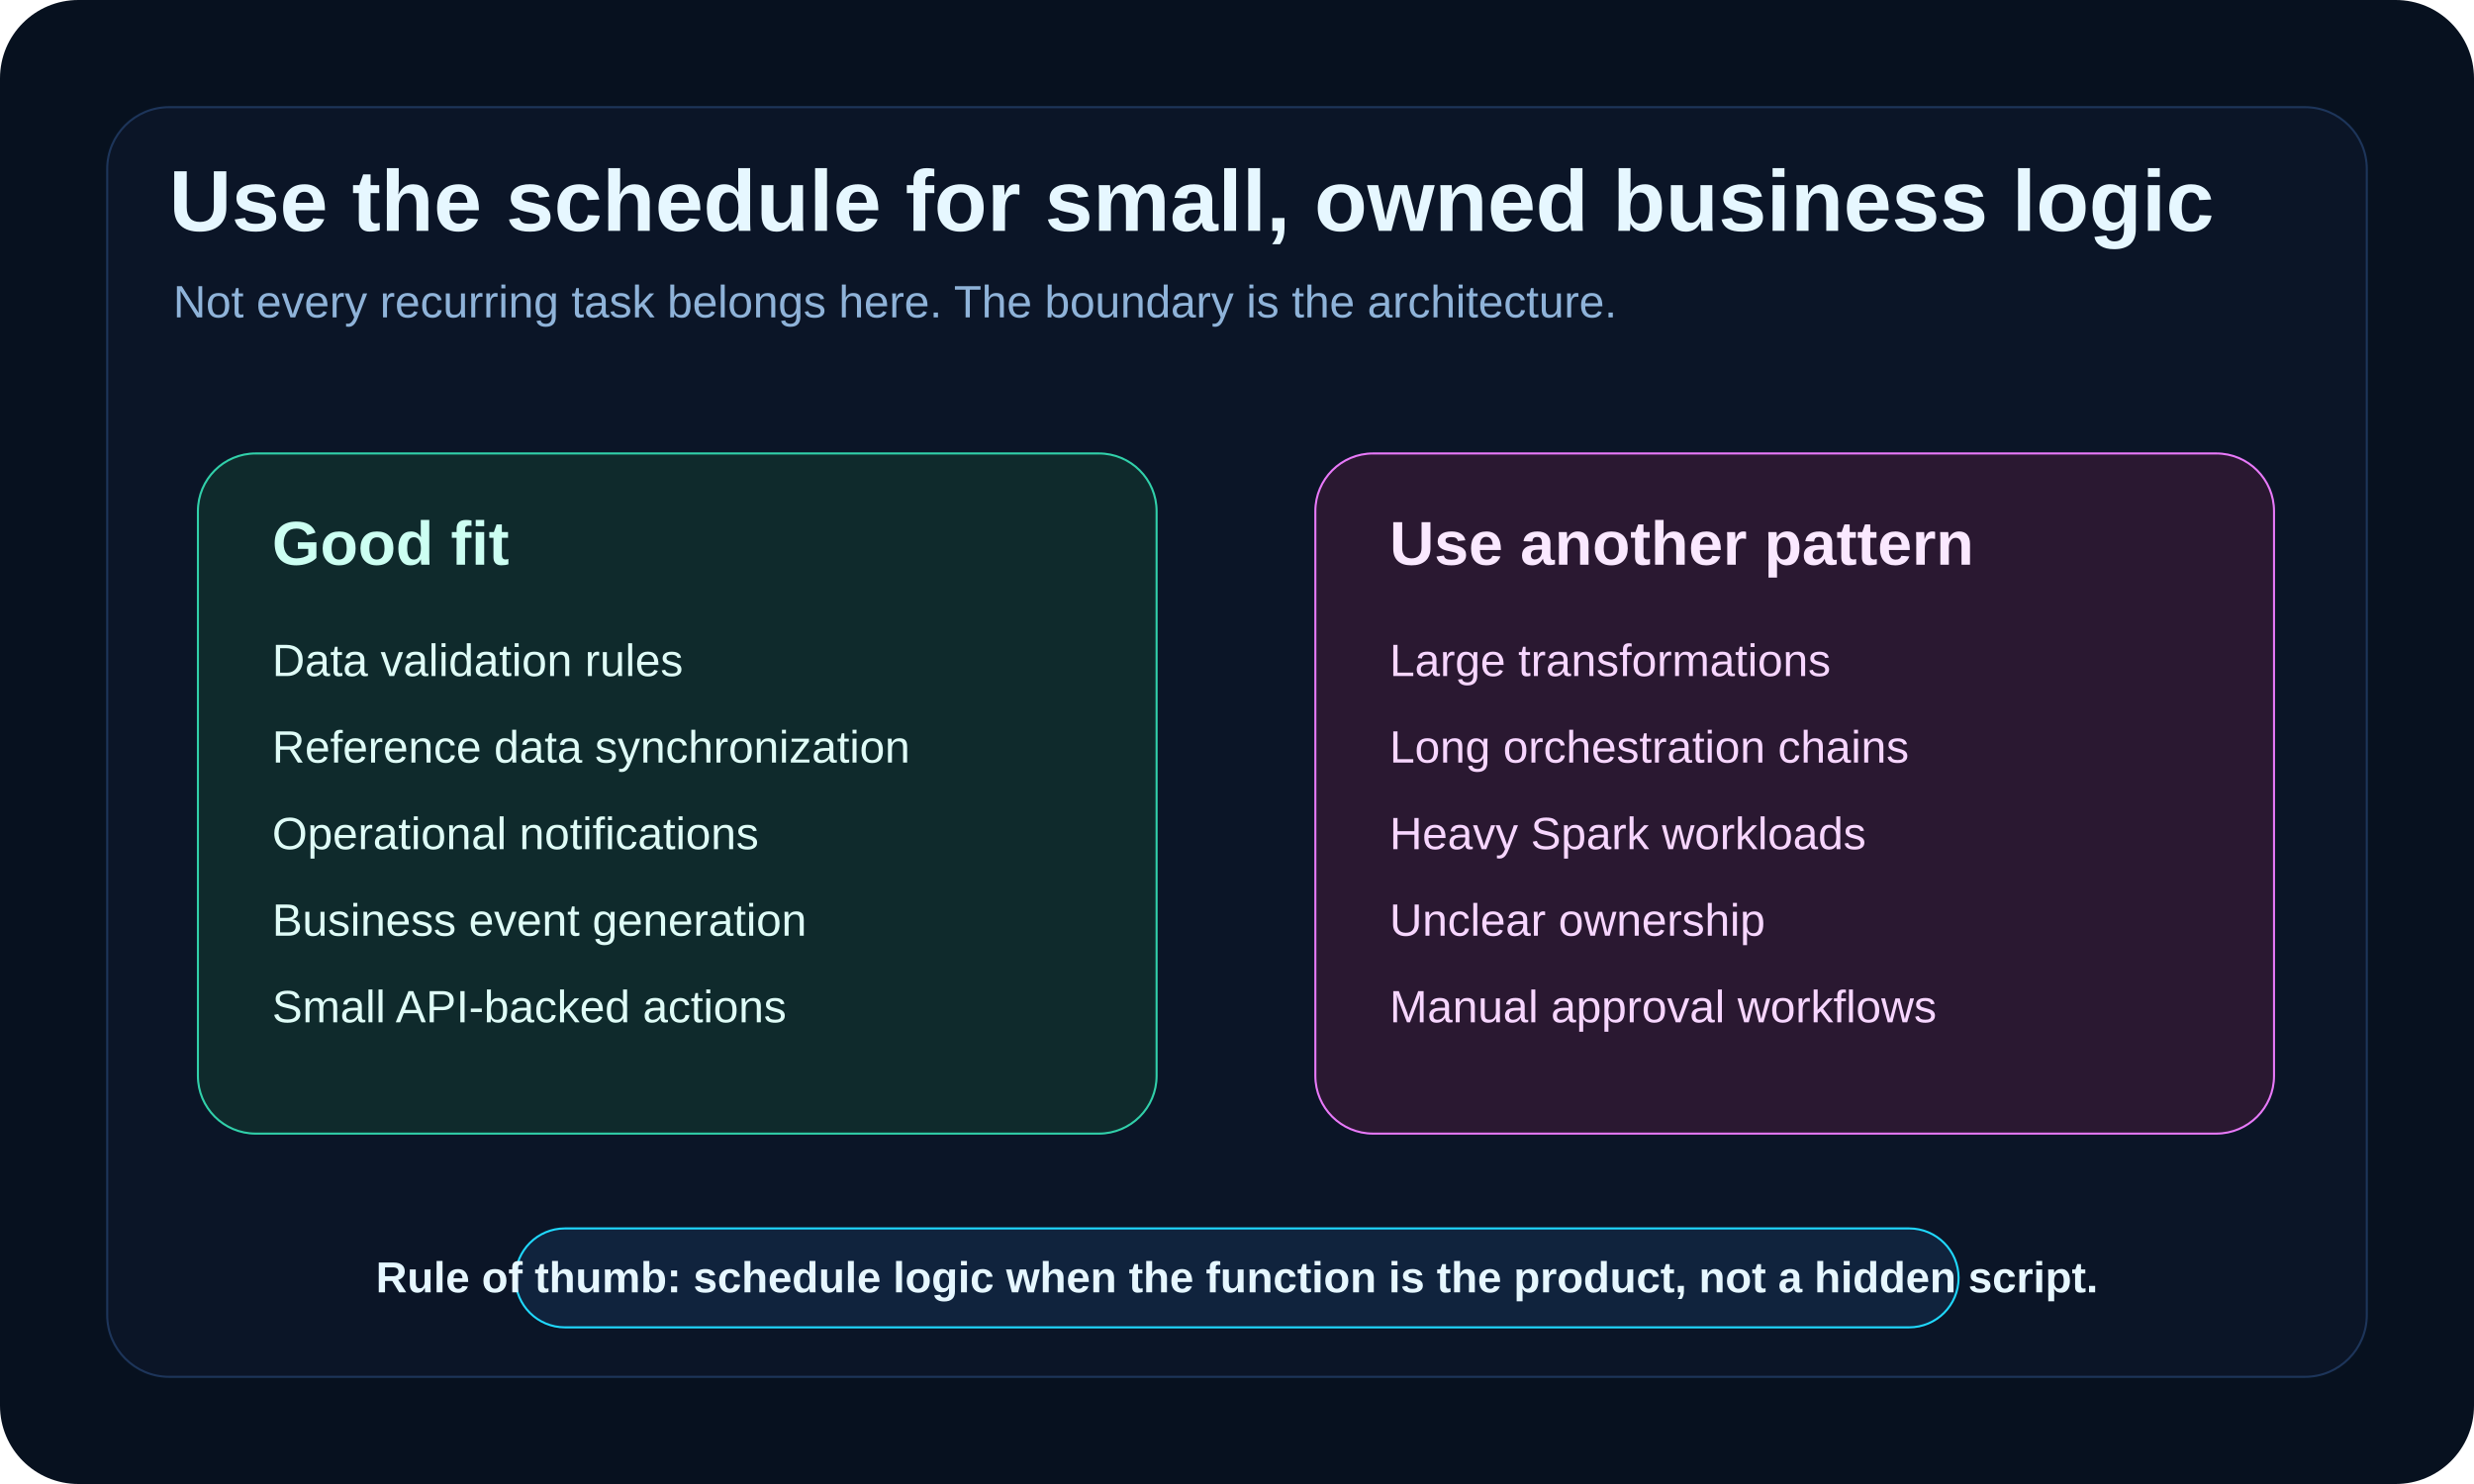
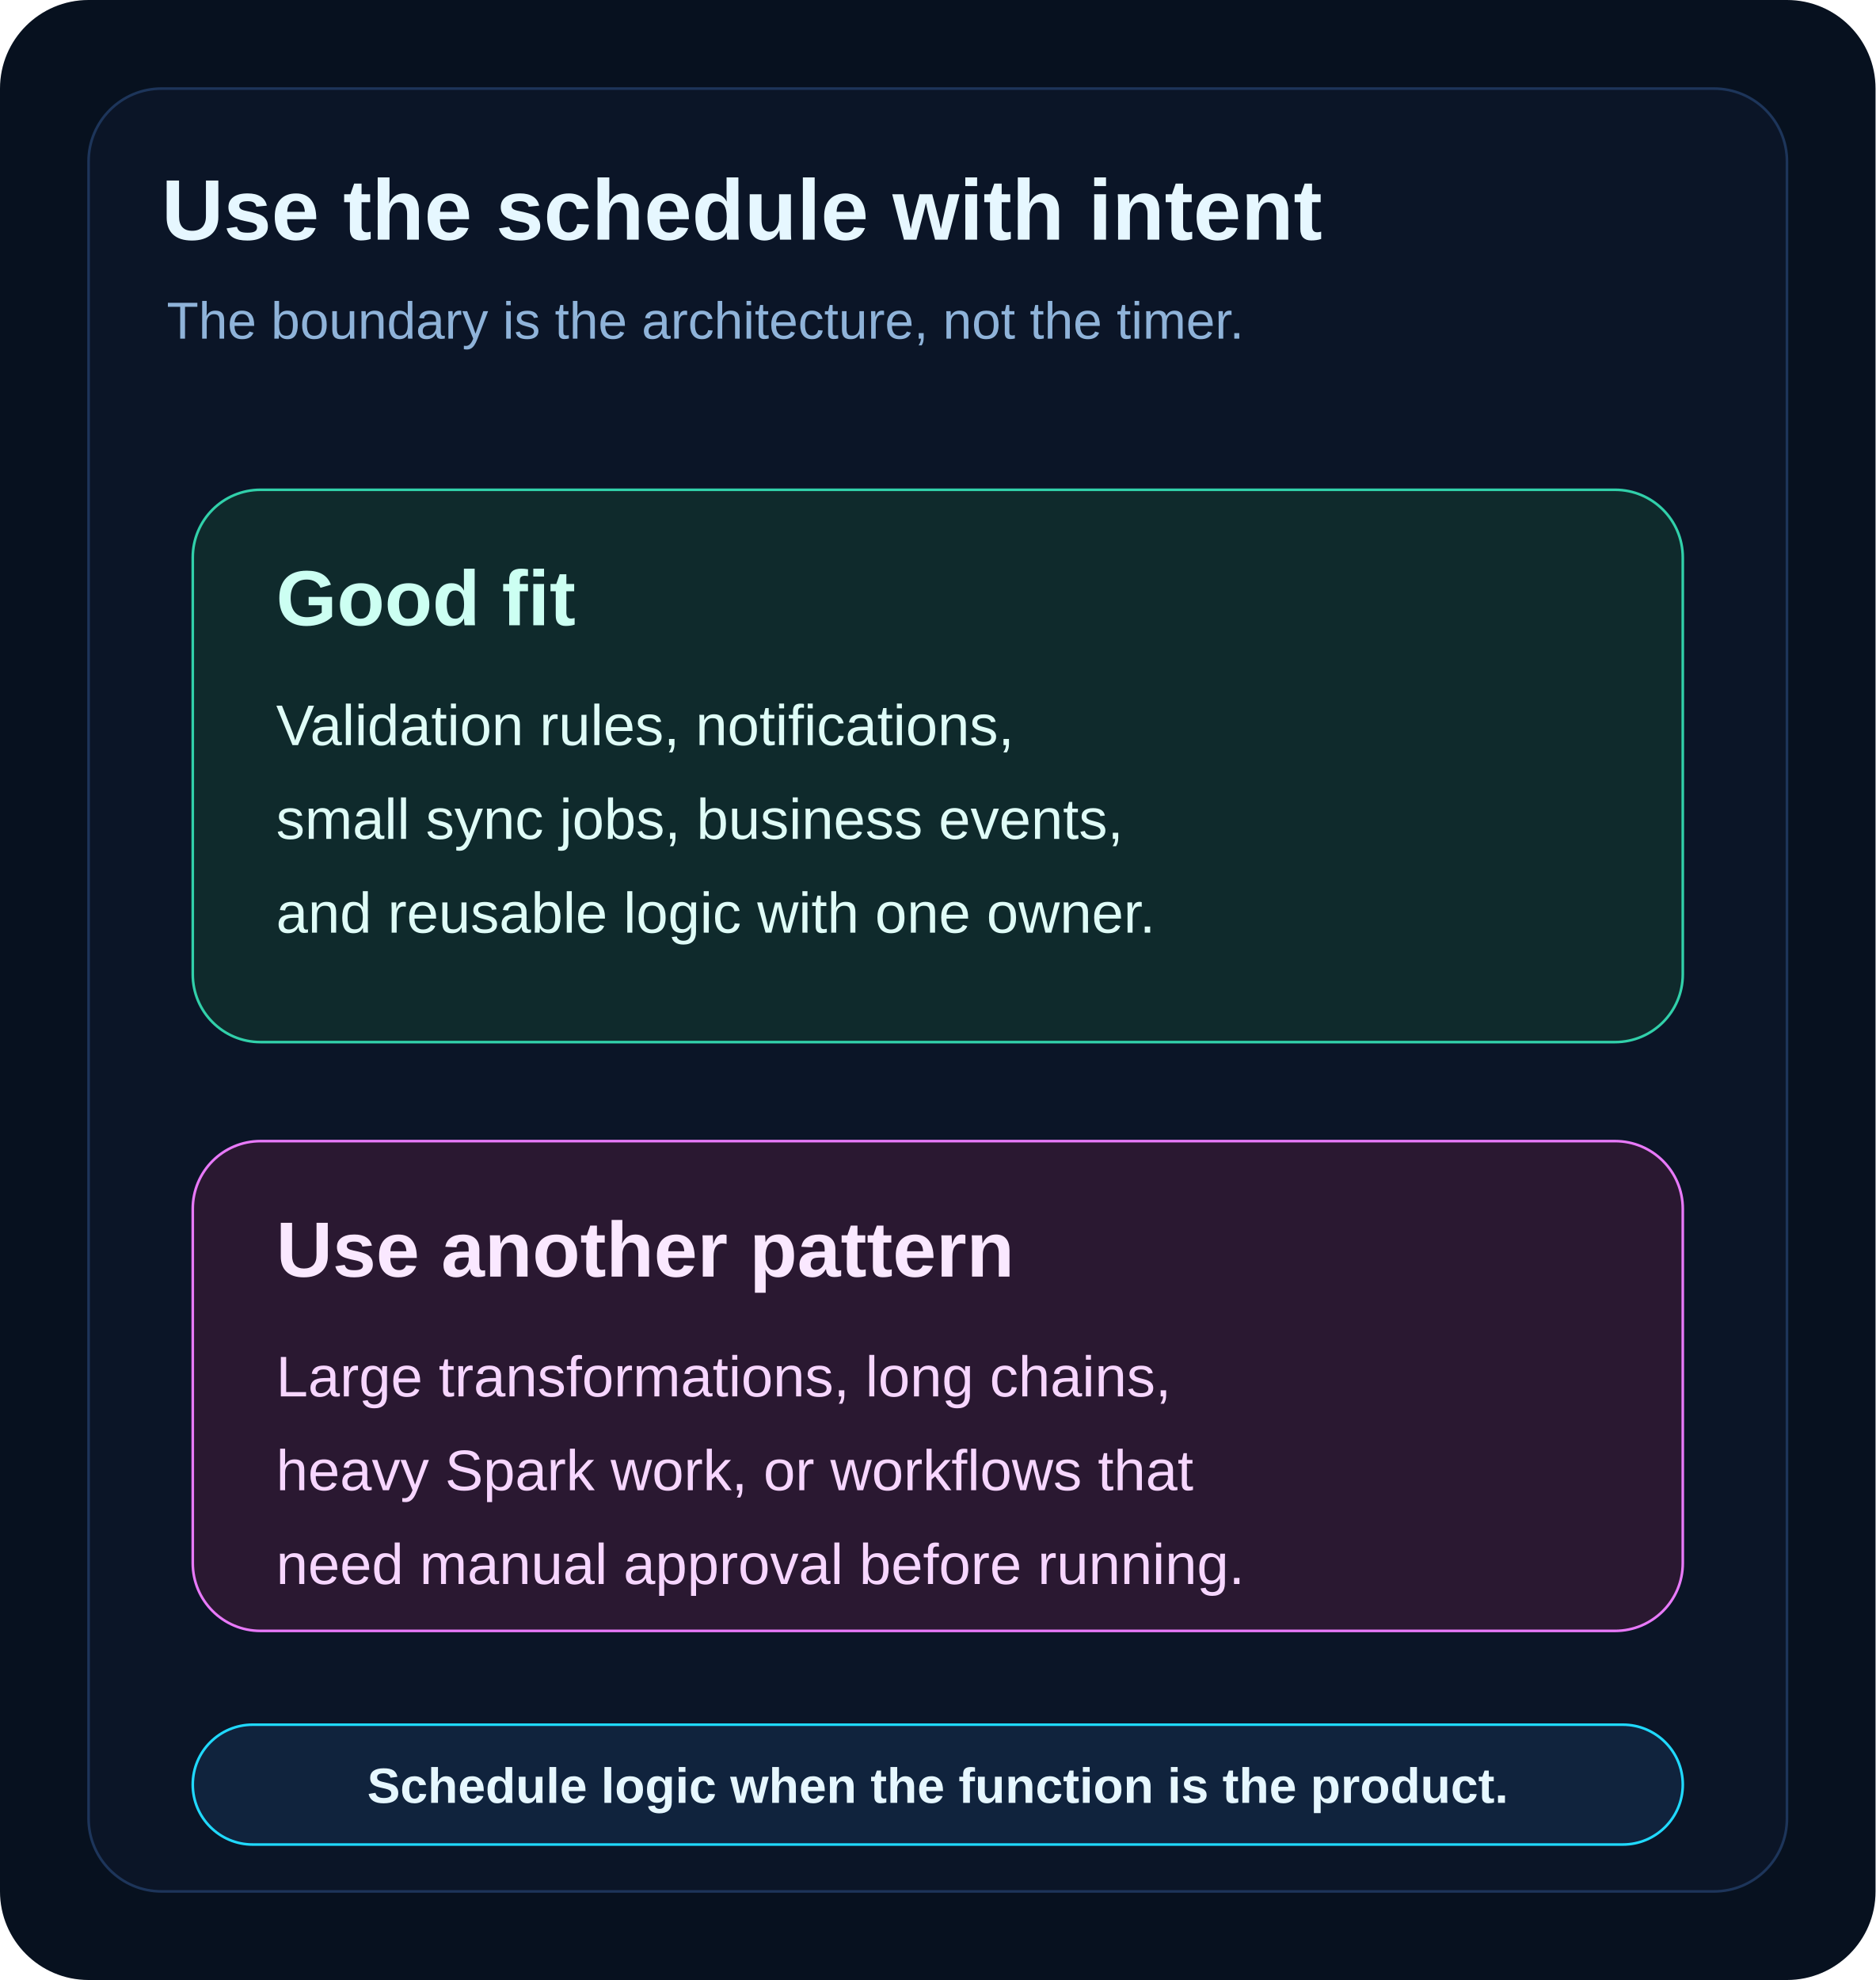
- <svg xmlns="http://www.w3.org/2000/svg" width="1200" height="720" viewBox="0 0 1200 720" role="img" aria-labelledby="title desc">
-   <rect width="1200" height="720" rx="38" fill="#07111f" />
-   <rect x="52" y="52" width="1096" height="616" rx="30" fill="#0b1527" stroke="#1d355a" />
-   <text x="82" y="112" fill="#e6f7ff" font-family="Arial, sans-serif" font-size="42" font-weight="700">Use the schedule for small, owned business logic</text>
-   <text x="84" y="154" fill="#8fb3d9" font-family="Arial, sans-serif" font-size="22">Not every recurring task belongs here. The boundary is the architecture.</text>
+ <svg xmlns="http://www.w3.org/2000/svg" width="720" height="760" viewBox="0 0 720 760" role="img" aria-labelledby="title desc">
+   <rect width="720" height="760" rx="34" fill="#07111f" />
+   <rect x="34" y="34" width="652" height="692" rx="28" fill="#0b1527" stroke="#1d355a" />
+   <text x="62" y="92" fill="#e6f7ff" font-family="Arial, sans-serif" font-size="33" font-weight="700">Use the schedule with intent</text>
+   <text x="64" y="130" fill="#8fb3d9" font-family="Arial, sans-serif" font-size="20">The boundary is the architecture, not the timer.</text>
  <g font-family="Arial, sans-serif">
-     <rect x="96" y="220" width="465" height="330" rx="28" fill="#0f2a2c" stroke="#31d0aa" />
-     <text x="132" y="274" fill="#ccfff2" font-size="30" font-weight="700">Good fit</text>
-     <text x="132" y="328" fill="#dffcf7" font-size="22">Data validation rules</text>
-     <text x="132" y="370" fill="#dffcf7" font-size="22">Reference data synchronization</text>
-     <text x="132" y="412" fill="#dffcf7" font-size="22">Operational notifications</text>
-     <text x="132" y="454" fill="#dffcf7" font-size="22">Business event generation</text>
-     <text x="132" y="496" fill="#dffcf7" font-size="22">Small API-backed actions</text>
-     <rect x="638" y="220" width="465" height="330" rx="28" fill="#2a1831" stroke="#e879f9" />
-     <text x="674" y="274" fill="#fae8ff" font-size="30" font-weight="700">Use another pattern</text>
-     <text x="674" y="328" fill="#f7d6ff" font-size="22">Large transformations</text>
-     <text x="674" y="370" fill="#f7d6ff" font-size="22">Long orchestration chains</text>
-     <text x="674" y="412" fill="#f7d6ff" font-size="22">Heavy Spark workloads</text>
-     <text x="674" y="454" fill="#f7d6ff" font-size="22">Unclear ownership</text>
-     <text x="674" y="496" fill="#f7d6ff" font-size="22">Manual approval workflows</text>
+     <rect x="74" y="188" width="572" height="212" rx="26" fill="#0f2a2c" stroke="#31d0aa" />
+     <text x="106" y="240" fill="#ccfff2" font-size="30" font-weight="700">Good fit</text>
+     <text x="106" y="286" fill="#dffcf7" font-size="22">Validation rules, notifications,</text>
+     <text x="106" y="322" fill="#dffcf7" font-size="22">small sync jobs, business events,</text>
+     <text x="106" y="358" fill="#dffcf7" font-size="22">and reusable logic with one owner.</text>
+     <rect x="74" y="438" width="572" height="188" rx="26" fill="#2a1831" stroke="#e879f9" />
+     <text x="106" y="490" fill="#fae8ff" font-size="30" font-weight="700">Use another pattern</text>
+     <text x="106" y="536" fill="#f7d6ff" font-size="22">Large transformations, long chains,</text>
+     <text x="106" y="572" fill="#f7d6ff" font-size="22">heavy Spark work, or workflows that</text>
+     <text x="106" y="608" fill="#f7d6ff" font-size="22">need manual approval before running.</text>
  </g>
-   <rect x="250" y="596" width="700" height="48" rx="24" fill="#10233d" stroke="#20d9ff" />
-   <text x="600" y="627" fill="#e6f7ff" text-anchor="middle" font-family="Arial, sans-serif" font-size="21" font-weight="700">Rule of thumb: schedule logic when the function is the product, not a hidden script.</text>
+   <rect x="74" y="662" width="572" height="46" rx="23" fill="#10233d" stroke="#20d9ff" />
+   <text x="360" y="692" fill="#e6f7ff" text-anchor="middle" font-family="Arial, sans-serif" font-size="19" font-weight="700">Schedule logic when the function is the product.</text>
</svg>
